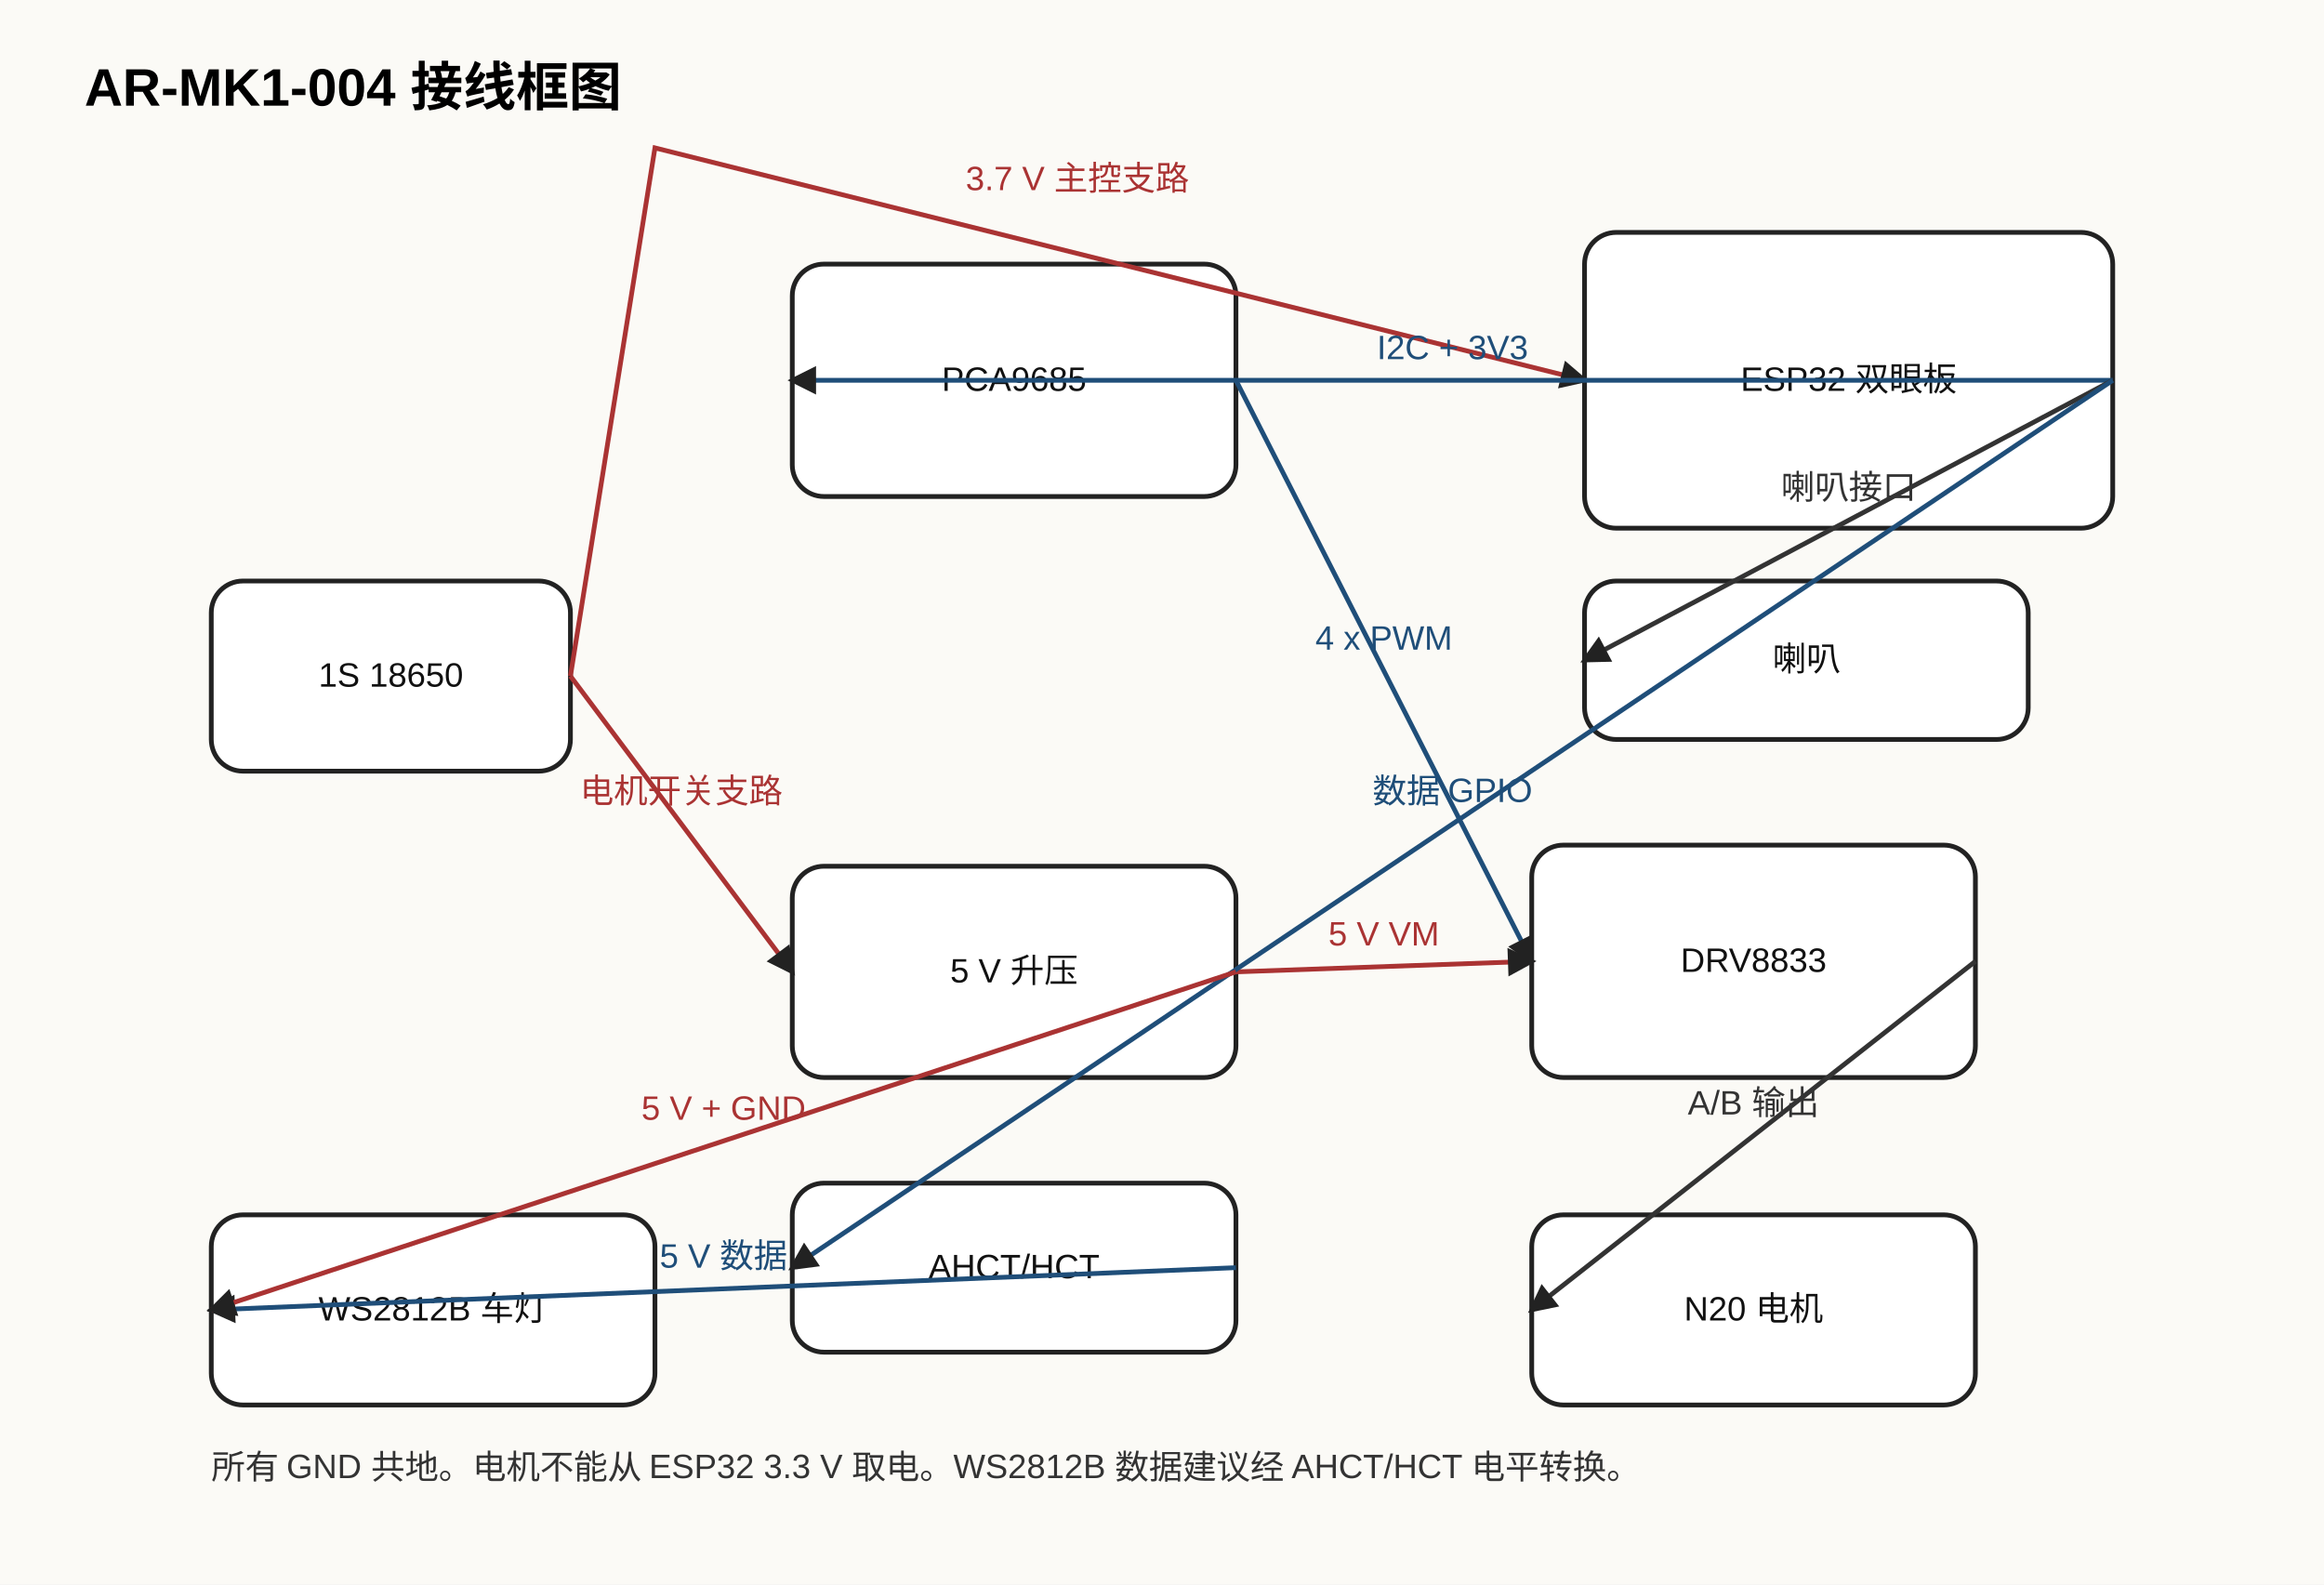
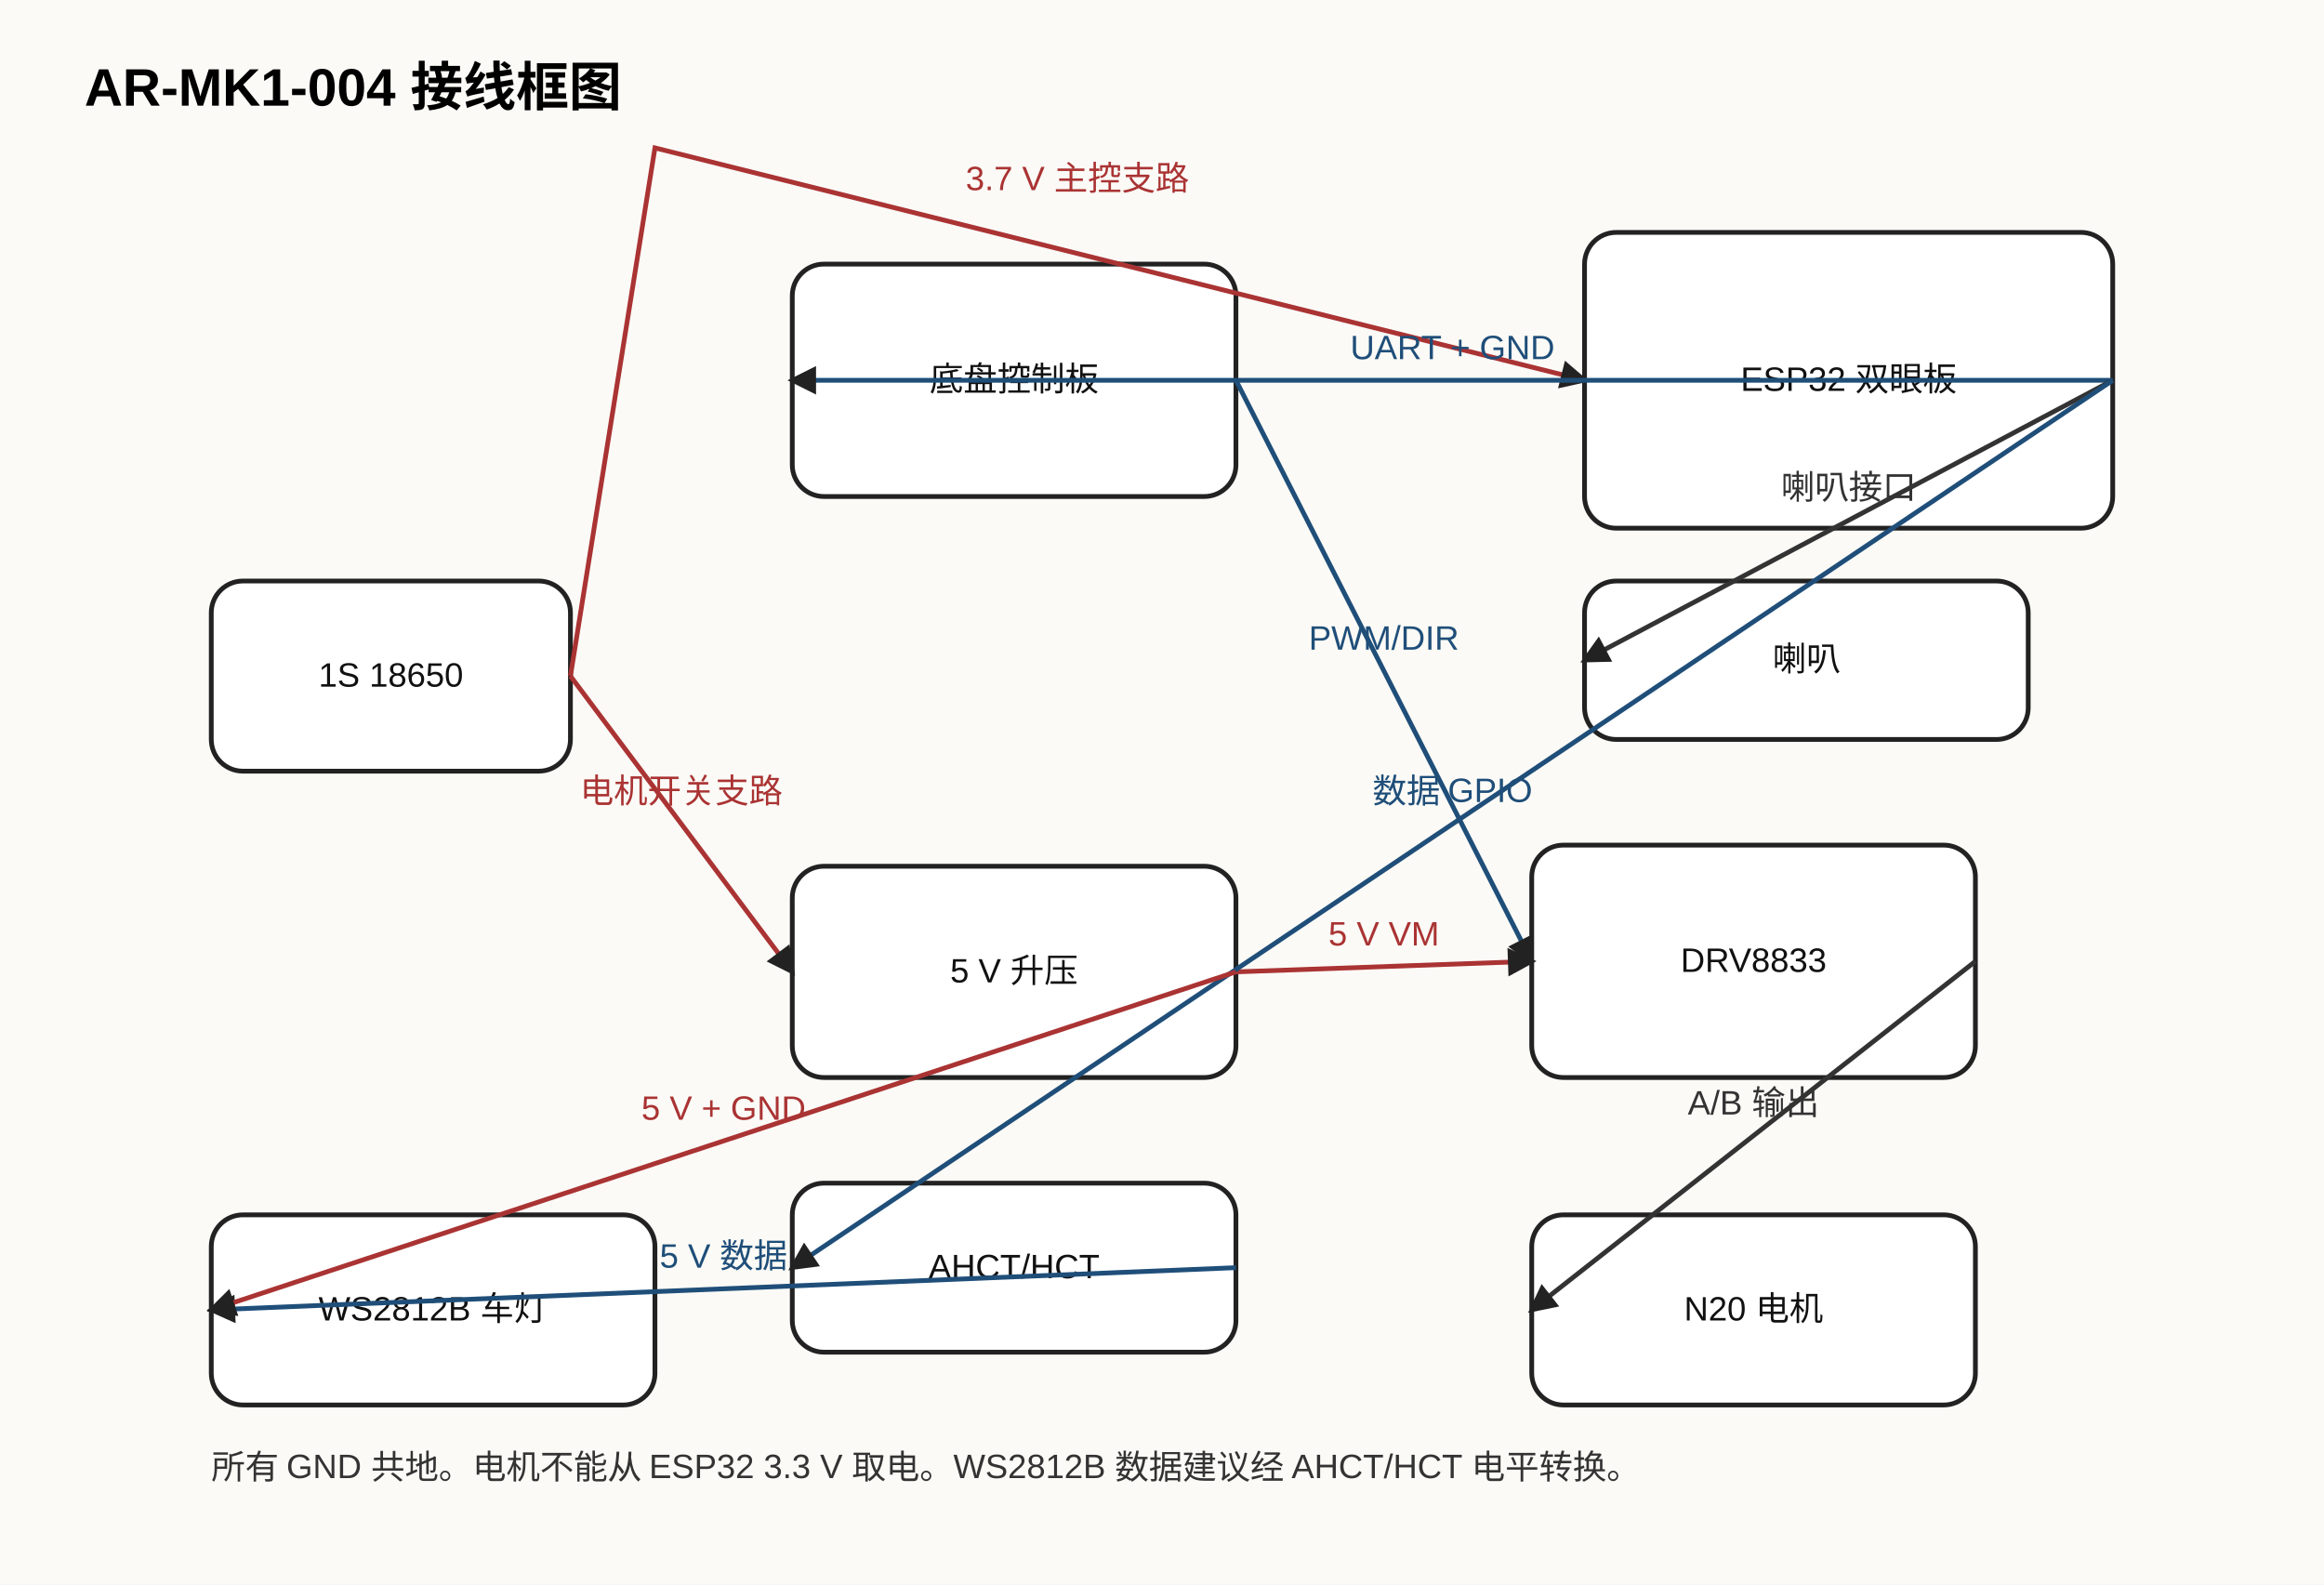
<svg xmlns="http://www.w3.org/2000/svg" width="220mm" height="150mm" viewBox="0 0 220 150">
  <defs>
    <marker id="arrow" markerWidth="6" markerHeight="6" refX="5" refY="3" orient="auto" markerUnits="strokeWidth">
      <path d="M0,0 L6,3 L0,6 z" fill="#222" />
    </marker>
  </defs>
  <rect x="0" y="0" width="100%" height="100%" fill="#fbfaf6" />
  <text x="8" y="10" font-family="Arial, sans-serif" font-size="5" font-weight="700">AR-MK1-004 接线框图</text>
  <g stroke="#222" stroke-width="0.45" fill="none" font-family="Arial, sans-serif" font-size="3.2">
    <rect x="20" y="55" width="34" height="18" rx="3" stroke="#222" fill="#fff" />
    <text x="37.0" y="65.0" fill="#111" stroke="none" text-anchor="middle">1S 18650</text>
    <rect x="150" y="22" width="50" height="28" rx="3" stroke="#222" fill="#fff" />
    <text x="175.0" y="37.0" fill="#111" stroke="none" text-anchor="middle">ESP32 双眼板</text>
    <rect x="75" y="82" width="42" height="20" rx="3" stroke="#222" fill="#fff" />
    <text x="96.0" y="93.0" fill="#111" stroke="none" text-anchor="middle">5 V 升压</text>
    <rect x="145" y="80" width="42" height="22" rx="3" stroke="#222" fill="#fff" />
    <text x="166.0" y="92.0" fill="#111" stroke="none" text-anchor="middle">DRV8833</text>
    <rect x="75" y="25" width="42" height="22" rx="3" stroke="#222" fill="#fff" />
-     <text x="96.0" y="37.0" fill="#111" stroke="none" text-anchor="middle">PCA9685</text>
+     <text x="96.0" y="37.0" fill="#111" stroke="none" text-anchor="middle">底盘控制板</text>
    <rect x="145" y="115" width="42" height="18" rx="3" stroke="#222" fill="#fff" />
    <text x="166.0" y="125.0" fill="#111" stroke="none" text-anchor="middle">N20 电机</text>
    <rect x="150" y="55" width="42" height="15" rx="3" stroke="#222" fill="#fff" />
    <text x="171.0" y="63.5" fill="#111" stroke="none" text-anchor="middle">喇叭</text>
    <rect x="75" y="112" width="42" height="16" rx="3" stroke="#222" fill="#fff" />
    <text x="96.0" y="121.0" fill="#111" stroke="none" text-anchor="middle">AHCT/HCT</text>
    <rect x="20" y="115" width="42" height="18" rx="3" stroke="#222" fill="#fff" />
    <text x="41.0" y="125.0" fill="#111" stroke="none" text-anchor="middle">WS2812B 车灯</text>
    <polyline points="54,64 62,14 150,36" fill="none" stroke="#a33" marker-end="url(#arrow)" />
    <text x="102" y="18" fill="#a33" stroke="none" text-anchor="middle">3.7 V 主控支路</text>
    <line x1="54" y1="64.0" x2="75" y2="92.0" stroke="#a33" marker-end="url(#arrow)" />
    <text x="64.5" y="76.0" fill="#a33" stroke="none" text-anchor="middle">电机开关支路</text>
    <line x1="117" y1="92.0" x2="145" y2="91.0" stroke="#a33" marker-end="url(#arrow)" />
    <text x="131.0" y="89.5" fill="#a33" stroke="none" text-anchor="middle">5 V VM</text>
    <line x1="117" y1="36.0" x2="145" y2="91.0" stroke="#1f4e79" marker-end="url(#arrow)" />
-     <text x="131.0" y="61.5" fill="#1f4e79" stroke="none" text-anchor="middle">4 x PWM</text>
+     <text x="131.0" y="61.5" fill="#1f4e79" stroke="none" text-anchor="middle">PWM/DIR</text>
    <line x1="200" y1="36.0" x2="75" y2="36.0" stroke="#1f4e79" marker-end="url(#arrow)" />
-     <text x="137.5" y="34.0" fill="#1f4e79" stroke="none" text-anchor="middle">I2C + 3V3</text>
+     <text x="137.5" y="34.0" fill="#1f4e79" stroke="none" text-anchor="middle">UART + GND</text>
    <line x1="187" y1="91.0" x2="145" y2="124.0" stroke="#333" marker-end="url(#arrow)" />
    <text x="166.0" y="105.5" fill="#333" stroke="none" text-anchor="middle">A/B 输出</text>
    <line x1="200" y1="36.0" x2="150" y2="62.5" stroke="#333" marker-end="url(#arrow)" />
    <text x="175.0" y="47.25" fill="#333" stroke="none" text-anchor="middle">喇叭接口</text>
    <line x1="200" y1="36.0" x2="75" y2="120.0" stroke="#1f4e79" marker-end="url(#arrow)" />
    <text x="137.5" y="76.0" fill="#1f4e79" stroke="none" text-anchor="middle">数据 GPIO</text>
    <line x1="117" y1="120.0" x2="20" y2="124.0" stroke="#1f4e79" marker-end="url(#arrow)" />
    <text x="68.5" y="120.0" fill="#1f4e79" stroke="none" text-anchor="middle">5 V 数据</text>
    <line x1="117" y1="92.0" x2="20" y2="124.0" stroke="#a33" marker-end="url(#arrow)" />
    <text x="68.5" y="106.0" fill="#a33" stroke="none" text-anchor="middle">5 V + GND</text>
    <text x="20" y="140" fill="#333" stroke="none">所有 GND 共地。电机不能从 ESP32 3.3 V 取电。WS2812B 数据建议经 AHCT/HCT 电平转换。</text>
  </g>
</svg>
